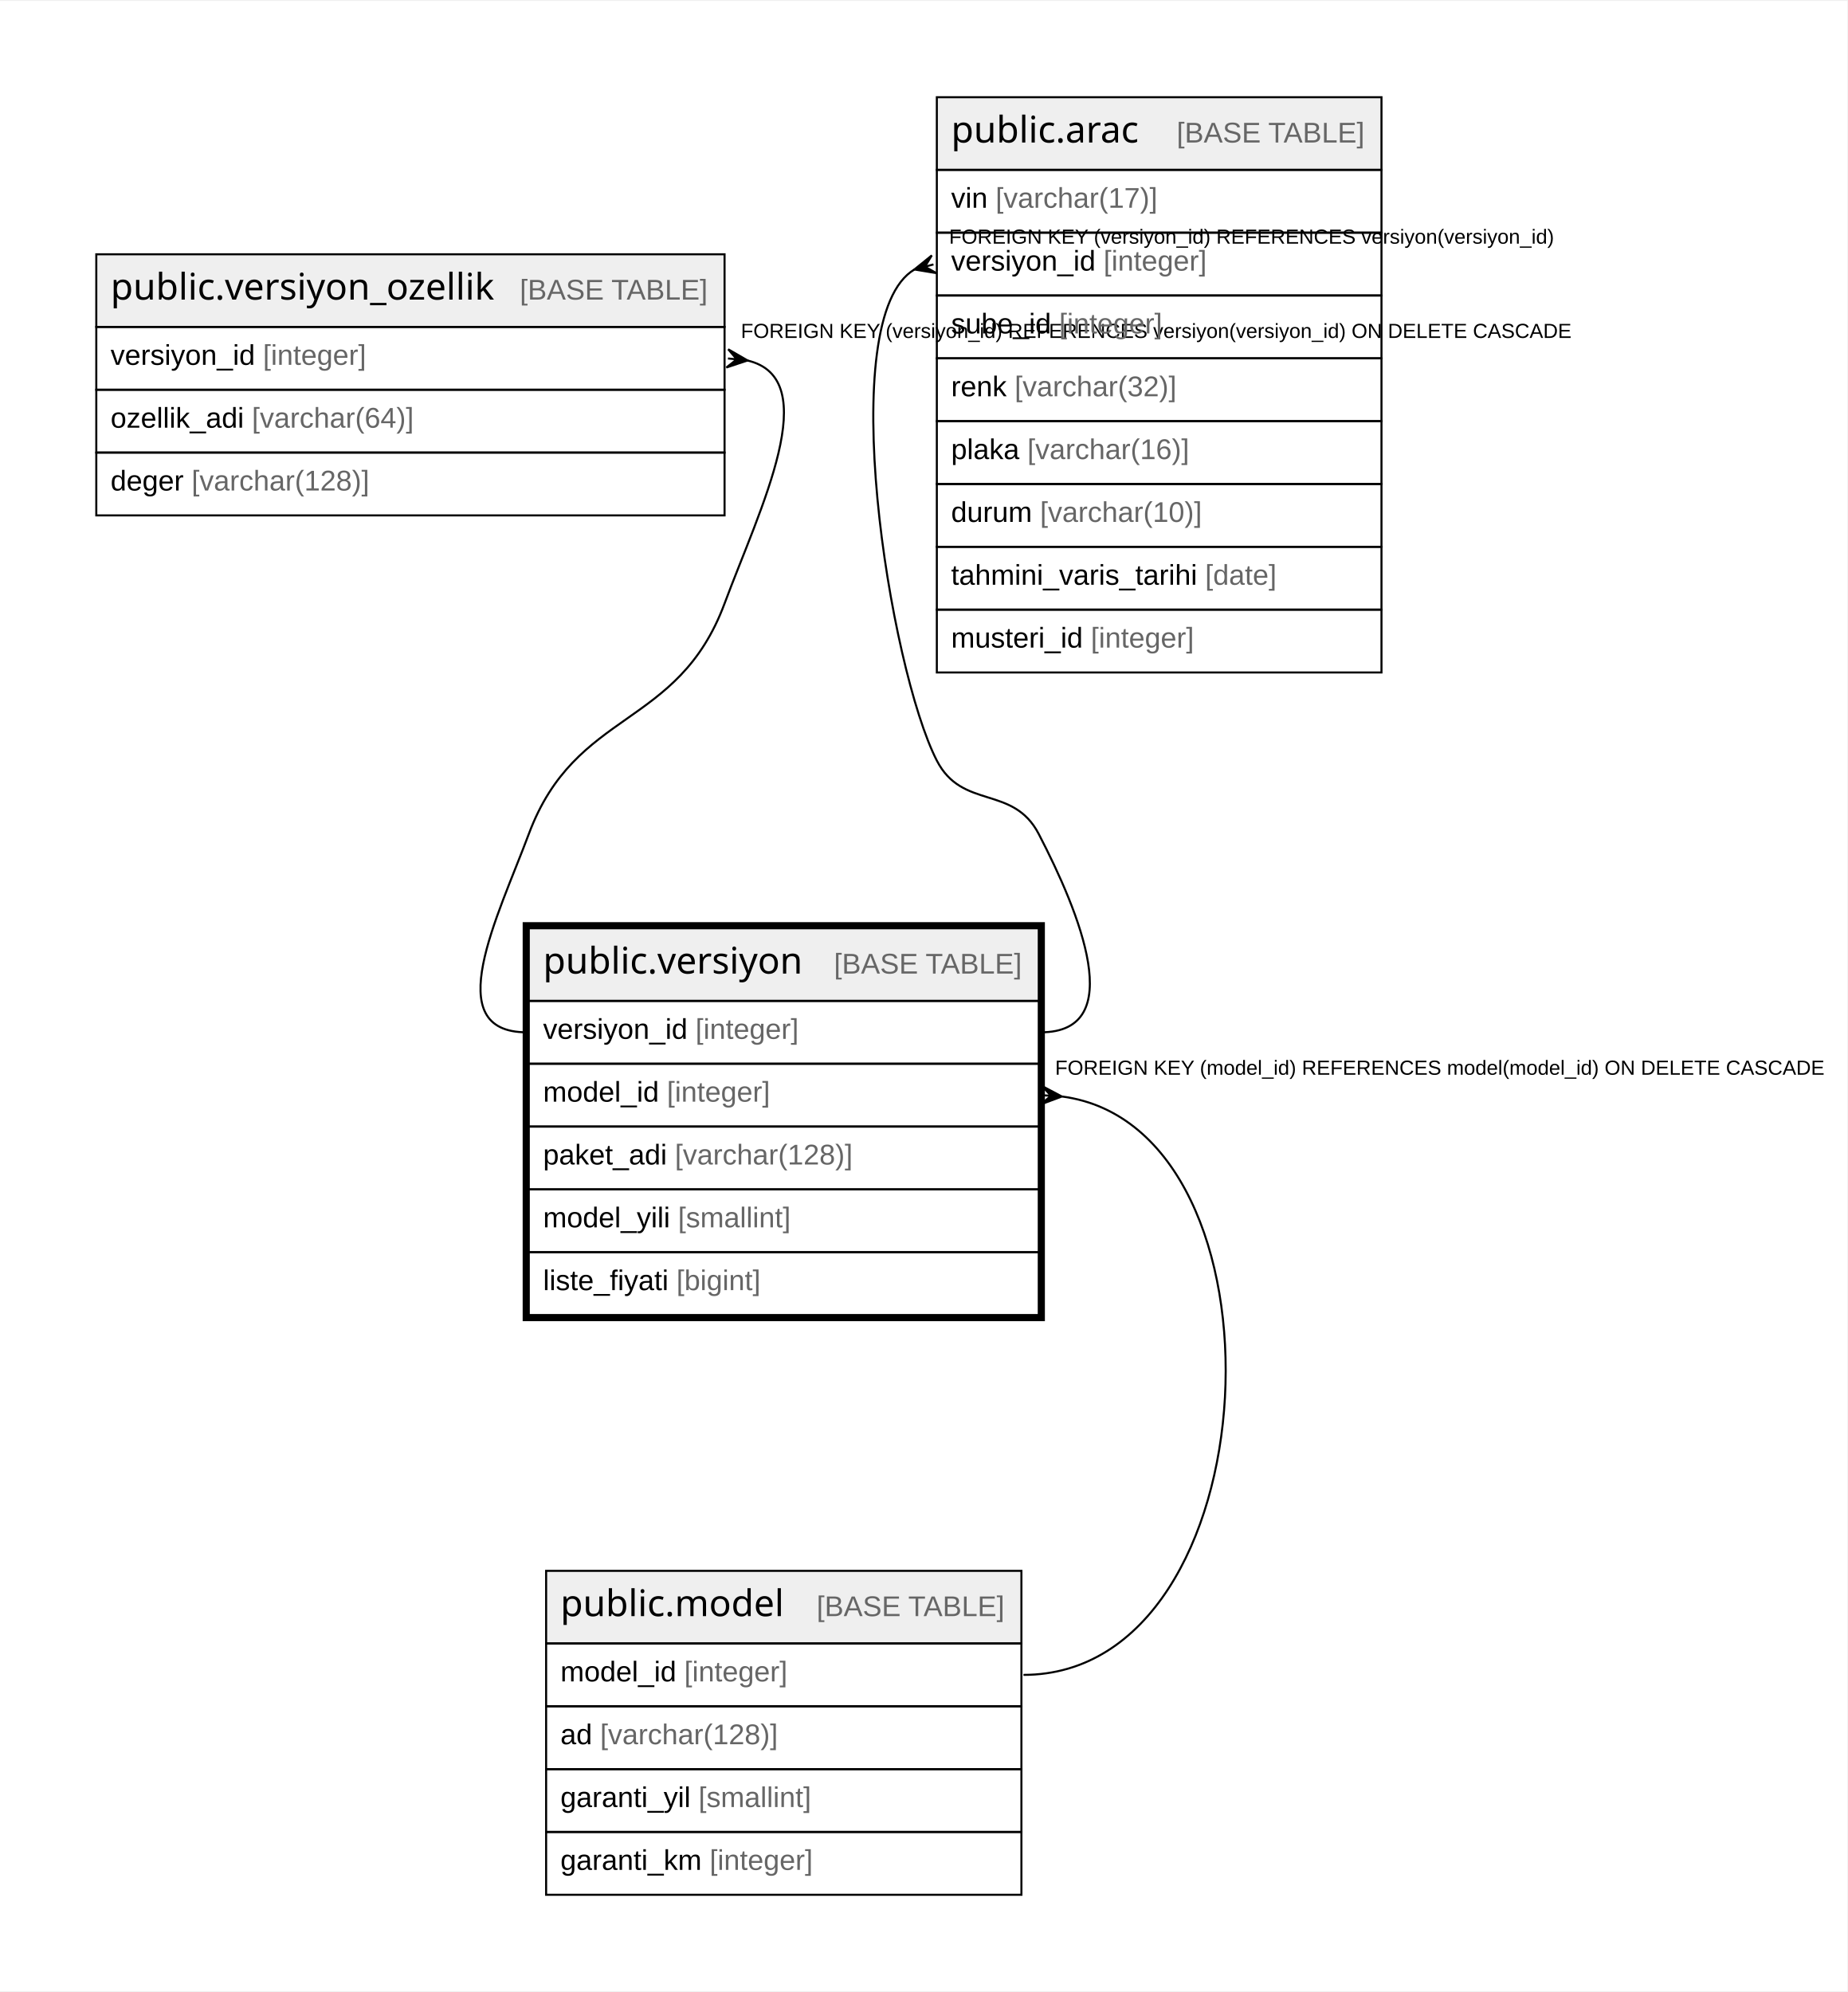
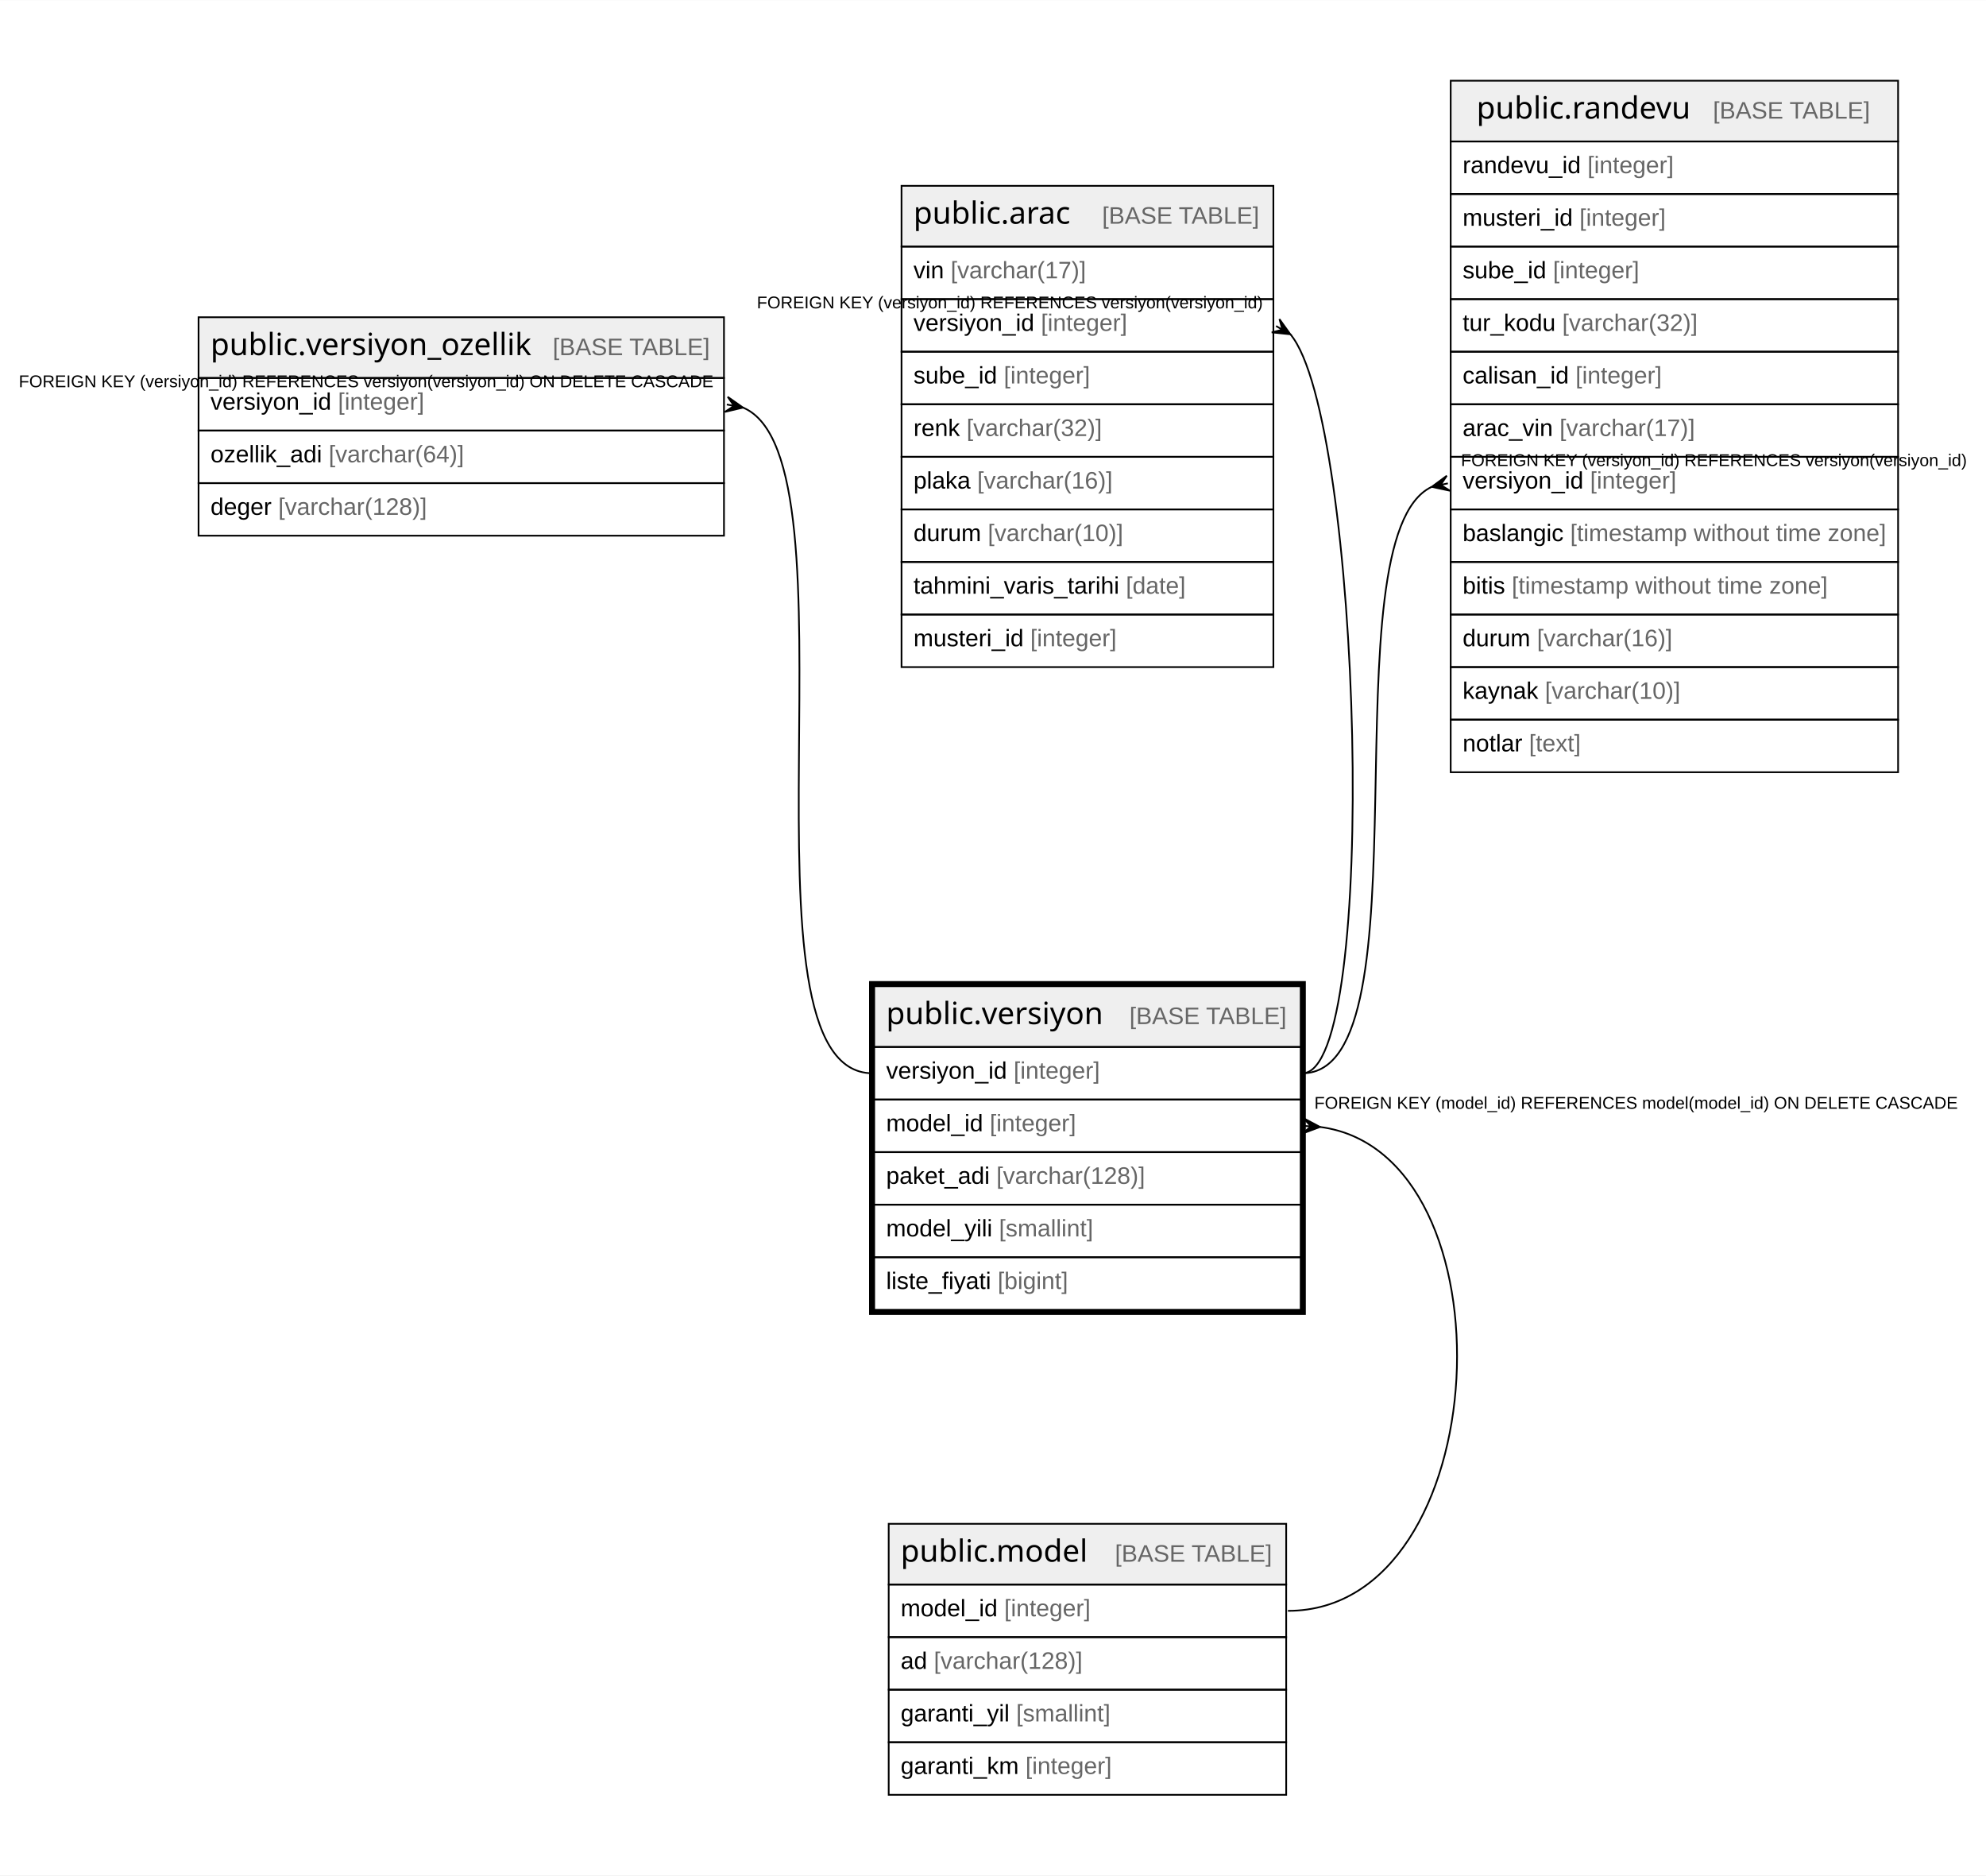
- <svg xmlns="http://www.w3.org/2000/svg" width="905pt" height="976pt" viewBox="0.00 0.00 905.48 975.60">
-   <g id="graph0" class="graph" transform="scale(1 1) rotate(0) translate(4 971.6)">
-     <polygon fill="white" stroke="none" points="-4,4 -4,-971.6 901.48,-971.6 901.48,4 -4,4" />
+ <svg xmlns="http://www.w3.org/2000/svg" width="1164pt" height="1099pt" viewBox="0.00 0.00 1163.98 1098.80">
+   <g id="graph0" class="graph" transform="scale(1 1) rotate(0) translate(4 1094.8)">
+     <polygon fill="white" stroke="none" points="-4,4 -4,-1094.8 1159.98,-1094.8 1159.98,4 -4,4" />
    <g id="node1" class="node">
-       <polygon fill="#efefef" stroke="none" points="255.19,-481.4 255.19,-517 505.16,-517 505.16,-481.4 255.19,-481.4" />
-       <polygon fill="none" stroke="black" points="255.19,-481.4 255.19,-517 505.16,-517 505.16,-481.4 255.19,-481.4" />
-       <text text-anchor="start" x="262.19" y="-494.8" font-family="Arial Bold" font-size="18.00">public.versiyon</text>
-       <text text-anchor="start" x="373.67" y="-494.8" font-family="Arial" font-size="14.00">    </text>
-       <text text-anchor="start" x="404.79" y="-494.8" font-family="Arial" font-size="14.00" fill="#666666">[BASE TABLE]</text>
-       <polygon fill="none" stroke="black" points="255.19,-450.6 255.19,-481.4 505.16,-481.4 505.16,-450.6 255.19,-450.6" />
-       <text text-anchor="start" x="262.19" y="-462.8" font-family="Arial" font-size="14.00">versiyon_id </text>
-       <text text-anchor="start" x="336.89" y="-462.8" font-family="Arial" font-size="14.00" fill="#666666">[integer]</text>
-       <polygon fill="none" stroke="black" points="255.19,-419.8 255.19,-450.6 505.16,-450.6 505.16,-419.8 255.19,-419.8" />
-       <text text-anchor="start" x="262.19" y="-432" font-family="Arial" font-size="14.00">model_id </text>
-       <text text-anchor="start" x="322.89" y="-432" font-family="Arial" font-size="14.00" fill="#666666">[integer]</text>
-       <polygon fill="none" stroke="black" points="255.19,-389 255.19,-419.8 505.16,-419.8 505.16,-389 255.19,-389" />
-       <text text-anchor="start" x="262.19" y="-401.2" font-family="Arial" font-size="14.00">paket_adi </text>
-       <text text-anchor="start" x="326.8" y="-401.2" font-family="Arial" font-size="14.00" fill="#666666">[varchar(128)]</text>
-       <polygon fill="none" stroke="black" points="255.19,-358.2 255.19,-389 505.16,-389 505.16,-358.2 255.19,-358.2" />
-       <text text-anchor="start" x="262.19" y="-370.4" font-family="Arial" font-size="14.00">model_yili </text>
-       <text text-anchor="start" x="328.33" y="-370.4" font-family="Arial" font-size="14.00" fill="#666666">[smallint]</text>
-       <polygon fill="none" stroke="black" points="255.19,-327.4 255.19,-358.2 505.16,-358.2 505.16,-327.4 255.19,-327.4" />
-       <text text-anchor="start" x="262.19" y="-339.6" font-family="Arial" font-size="14.00">liste_fiyati </text>
-       <text text-anchor="start" x="327.55" y="-339.6" font-family="Arial" font-size="14.00" fill="#666666">[bigint]</text>
-       <polygon fill="none" stroke="black" stroke-width="3" points="253.69,-325.9 253.69,-518.5 506.66,-518.5 506.66,-325.9 253.69,-325.9" />
+       <polygon fill="#efefef" stroke="none" points="508.36,-481.4 508.36,-517 758.33,-517 758.33,-481.4 508.36,-481.4" />
+       <polygon fill="none" stroke="black" points="508.36,-481.4 508.36,-517 758.33,-517 758.33,-481.4 508.36,-481.4" />
+       <text text-anchor="start" x="515.36" y="-494.8" font-family="Arial Bold" font-size="18.00">public.versiyon</text>
+       <text text-anchor="start" x="626.84" y="-494.8" font-family="Arial" font-size="14.00">    </text>
+       <text text-anchor="start" x="657.96" y="-494.8" font-family="Arial" font-size="14.00" fill="#666666">[BASE TABLE]</text>
+       <polygon fill="none" stroke="black" points="508.36,-450.6 508.36,-481.4 758.33,-481.4 758.33,-450.6 508.36,-450.6" />
+       <text text-anchor="start" x="515.36" y="-462.8" font-family="Arial" font-size="14.00">versiyon_id </text>
+       <text text-anchor="start" x="590.07" y="-462.8" font-family="Arial" font-size="14.00" fill="#666666">[integer]</text>
+       <polygon fill="none" stroke="black" points="508.36,-419.8 508.36,-450.6 758.33,-450.6 758.33,-419.8 508.36,-419.8" />
+       <text text-anchor="start" x="515.36" y="-432" font-family="Arial" font-size="14.00">model_id </text>
+       <text text-anchor="start" x="576.07" y="-432" font-family="Arial" font-size="14.00" fill="#666666">[integer]</text>
+       <polygon fill="none" stroke="black" points="508.36,-389 508.36,-419.8 758.33,-419.8 758.33,-389 508.36,-389" />
+       <text text-anchor="start" x="515.36" y="-401.2" font-family="Arial" font-size="14.00">paket_adi </text>
+       <text text-anchor="start" x="579.97" y="-401.2" font-family="Arial" font-size="14.00" fill="#666666">[varchar(128)]</text>
+       <polygon fill="none" stroke="black" points="508.36,-358.2 508.36,-389 758.33,-389 758.33,-358.2 508.36,-358.2" />
+       <text text-anchor="start" x="515.36" y="-370.4" font-family="Arial" font-size="14.00">model_yili </text>
+       <text text-anchor="start" x="581.5" y="-370.4" font-family="Arial" font-size="14.00" fill="#666666">[smallint]</text>
+       <polygon fill="none" stroke="black" points="508.36,-327.4 508.36,-358.2 758.33,-358.2 758.33,-327.4 508.36,-327.4" />
+       <text text-anchor="start" x="515.36" y="-339.6" font-family="Arial" font-size="14.00">liste_fiyati </text>
+       <text text-anchor="start" x="580.72" y="-339.6" font-family="Arial" font-size="14.00" fill="#666666">[bigint]</text>
+       <polygon fill="none" stroke="black" stroke-width="3" points="506.86,-325.9 506.86,-518.5 759.83,-518.5 759.83,-325.9 506.86,-325.9" />
+     </g>
+     <g id="node5" class="node">
+       <polygon fill="#efefef" stroke="none" points="516.86,-166.4 516.86,-202 749.83,-202 749.83,-166.4 516.86,-166.4" />
+       <polygon fill="none" stroke="black" points="516.86,-166.4 516.86,-202 749.83,-202 749.83,-166.4 516.86,-166.4" />
+       <text text-anchor="start" x="523.86" y="-179.8" font-family="Arial Bold" font-size="18.00">public.model</text>
+       <text text-anchor="start" x="618.35" y="-179.8" font-family="Arial" font-size="14.00">    </text>
+       <text text-anchor="start" x="649.46" y="-179.8" font-family="Arial" font-size="14.00" fill="#666666">[BASE TABLE]</text>
+       <polygon fill="none" stroke="black" points="516.86,-135.6 516.86,-166.4 749.83,-166.4 749.83,-135.6 516.86,-135.6" />
+       <text text-anchor="start" x="523.86" y="-147.8" font-family="Arial" font-size="14.00">model_id </text>
+       <text text-anchor="start" x="584.57" y="-147.8" font-family="Arial" font-size="14.00" fill="#666666">[integer]</text>
+       <polygon fill="none" stroke="black" points="516.86,-104.8 516.86,-135.6 749.83,-135.6 749.83,-104.8 516.86,-104.8" />
+       <text text-anchor="start" x="523.86" y="-117" font-family="Arial" font-size="14.00">ad </text>
+       <text text-anchor="start" x="543.32" y="-117" font-family="Arial" font-size="14.00" fill="#666666">[varchar(128)]</text>
+       <polygon fill="none" stroke="black" points="516.86,-74 516.86,-104.8 749.83,-104.8 749.83,-74 516.86,-74" />
+       <text text-anchor="start" x="523.86" y="-86.2" font-family="Arial" font-size="14.00">garanti_yil </text>
+       <text text-anchor="start" x="591.57" y="-86.2" font-family="Arial" font-size="14.00" fill="#666666">[smallint]</text>
+       <polygon fill="none" stroke="black" points="516.86,-43.2 516.86,-74 749.83,-74 749.83,-43.2 516.86,-43.2" />
+       <text text-anchor="start" x="523.86" y="-55.4" font-family="Arial" font-size="14.00">garanti_km </text>
+       <text text-anchor="start" x="597.01" y="-55.4" font-family="Arial" font-size="14.00" fill="#666666">[integer]</text>
+     </g>
+     <g id="edge4" class="edge">
+       <path fill="none" stroke="black" d="M769.75,-434.53C885.13,-419.33 873.62,-151 750.83,-151" />
+       <polygon fill="black" stroke="black" points="769.65,-434.54 759.38,-430.69 764.32,-434.88 760,-435.16 760,-435.16 760,-435.16 764.32,-434.88 759.96,-439.67 769.65,-434.54" />
+       <text text-anchor="start" x="766.33" y="-445.2" font-family="Arial" font-size="10.00">FOREIGN KEY (model_id) REFERENCES model(model_id) ON DELETE CASCADE</text>
+     </g>
+     <g id="node2" class="node">
+       <polygon fill="#efefef" stroke="none" points="112.37,-873.4 112.37,-909 420.32,-909 420.32,-873.4 112.37,-873.4" />
+       <polygon fill="none" stroke="black" points="112.37,-873.4 112.37,-909 420.32,-909 420.32,-873.4 112.37,-873.4" />
+       <text text-anchor="start" x="119.37" y="-886.8" font-family="Arial Bold" font-size="18.00">public.versiyon_ozellik</text>
+       <text text-anchor="start" x="288.83" y="-886.8" font-family="Arial" font-size="14.00">    </text>
+       <text text-anchor="start" x="319.95" y="-886.8" font-family="Arial" font-size="14.00" fill="#666666">[BASE TABLE]</text>
+       <polygon fill="none" stroke="black" points="112.37,-842.6 112.37,-873.4 420.32,-873.4 420.32,-842.6 112.37,-842.6" />
+       <text text-anchor="start" x="119.37" y="-854.8" font-family="Arial" font-size="14.00">versiyon_id </text>
+       <text text-anchor="start" x="194.08" y="-854.8" font-family="Arial" font-size="14.00" fill="#666666">[integer]</text>
+       <polygon fill="none" stroke="black" points="112.37,-811.8 112.37,-842.6 420.32,-842.6 420.32,-811.8 112.37,-811.8" />
+       <text text-anchor="start" x="119.37" y="-824" font-family="Arial" font-size="14.00">ozellik_adi </text>
+       <text text-anchor="start" x="188.63" y="-824" font-family="Arial" font-size="14.00" fill="#666666">[varchar(64)]</text>
+       <polygon fill="none" stroke="black" points="112.37,-781 112.37,-811.8 420.32,-811.8 420.32,-781 112.37,-781" />
+       <text text-anchor="start" x="119.37" y="-793.2" font-family="Arial" font-size="14.00">deger </text>
+       <text text-anchor="start" x="159.07" y="-793.2" font-family="Arial" font-size="14.00" fill="#666666">[varchar(128)]</text>
+     </g>
+     <g id="edge1" class="edge">
+       <path fill="none" stroke="black" d="M431.41,-856.08C503.24,-826.5 421.84,-466 507.36,-466" />
+       <polygon fill="black" stroke="black" points="431.48,-856.06 420.81,-853.52 426.24,-857.06 421.98,-857.87 421.98,-857.87 421.98,-857.87 426.24,-857.06 422.5,-862.36 431.48,-856.06" />
+       <text text-anchor="start" x="7" y="-868" font-family="Arial" font-size="10.00">FOREIGN KEY (versiyon_id) REFERENCES versiyon(versiyon_id) ON DELETE CASCADE</text>
+     </g>
+     <g id="node3" class="node">
+       <polygon fill="#efefef" stroke="none" points="524.38,-950.4 524.38,-986 742.32,-986 742.32,-950.4 524.38,-950.4" />
+       <polygon fill="none" stroke="black" points="524.38,-950.4 524.38,-986 742.32,-986 742.32,-950.4 524.38,-950.4" />
+       <text text-anchor="start" x="531.38" y="-963.8" font-family="Arial Bold" font-size="18.00">public.arac</text>
+       <text text-anchor="start" x="610.83" y="-963.8" font-family="Arial" font-size="14.00">    </text>
+       <text text-anchor="start" x="641.95" y="-963.8" font-family="Arial" font-size="14.00" fill="#666666">[BASE TABLE]</text>
+       <polygon fill="none" stroke="black" points="524.38,-919.6 524.38,-950.4 742.32,-950.4 742.32,-919.6 524.38,-919.6" />
+       <text text-anchor="start" x="531.38" y="-931.8" font-family="Arial" font-size="14.00">vin </text>
+       <text text-anchor="start" x="553.16" y="-931.8" font-family="Arial" font-size="14.00" fill="#666666">[varchar(17)]</text>
+       <polygon fill="none" stroke="black" points="524.38,-888.8 524.38,-919.6 742.32,-919.6 742.32,-888.8 524.38,-888.8" />
+       <text text-anchor="start" x="531.38" y="-901" font-family="Arial" font-size="14.00">versiyon_id </text>
+       <text text-anchor="start" x="606.08" y="-901" font-family="Arial" font-size="14.00" fill="#666666">[integer]</text>
+       <polygon fill="none" stroke="black" points="524.38,-858 524.38,-888.8 742.32,-888.8 742.32,-858 524.38,-858" />
+       <text text-anchor="start" x="531.38" y="-870.2" font-family="Arial" font-size="14.00">sube_id </text>
+       <text text-anchor="start" x="584.31" y="-870.2" font-family="Arial" font-size="14.00" fill="#666666">[integer]</text>
+       <polygon fill="none" stroke="black" points="524.38,-827.2 524.38,-858 742.32,-858 742.32,-827.2 524.38,-827.2" />
+       <text text-anchor="start" x="531.38" y="-839.4" font-family="Arial" font-size="14.00">renk </text>
+       <text text-anchor="start" x="562.5" y="-839.4" font-family="Arial" font-size="14.00" fill="#666666">[varchar(32)]</text>
+       <polygon fill="none" stroke="black" points="524.38,-796.4 524.38,-827.2 742.32,-827.2 742.32,-796.4 524.38,-796.4" />
+       <text text-anchor="start" x="531.38" y="-808.6" font-family="Arial" font-size="14.00">plaka </text>
+       <text text-anchor="start" x="568.74" y="-808.6" font-family="Arial" font-size="14.00" fill="#666666">[varchar(16)]</text>
+       <polygon fill="none" stroke="black" points="524.38,-765.6 524.38,-796.4 742.32,-796.4 742.32,-765.6 524.38,-765.6" />
+       <text text-anchor="start" x="531.38" y="-777.8" font-family="Arial" font-size="14.00">durum </text>
+       <text text-anchor="start" x="574.95" y="-777.8" font-family="Arial" font-size="14.00" fill="#666666">[varchar(10)]</text>
+       <polygon fill="none" stroke="black" points="524.38,-734.8 524.38,-765.6 742.32,-765.6 742.32,-734.8 524.38,-734.8" />
+       <text text-anchor="start" x="531.38" y="-747" font-family="Arial" font-size="14.00">tahmini_varis_tarihi </text>
+       <text text-anchor="start" x="655.87" y="-747" font-family="Arial" font-size="14.00" fill="#666666">[date]</text>
+       <polygon fill="none" stroke="black" points="524.38,-704 524.38,-734.8 742.32,-734.8 742.32,-704 524.38,-704" />
+       <text text-anchor="start" x="531.38" y="-716.2" font-family="Arial" font-size="14.00">musteri_id </text>
+       <text text-anchor="start" x="599.85" y="-716.2" font-family="Arial" font-size="14.00" fill="#666666">[integer]</text>
+     </g>
+     <g id="edge2" class="edge">
+       <path fill="none" stroke="black" d="M752.32,-898.97C793.84,-849.53 804.91,-466 759.33,-466" />
+       <polygon fill="black" stroke="black" points="752.26,-899.01 741.35,-900.14 747.64,-901.69 743.9,-903.86 743.9,-903.86 743.9,-903.86 747.64,-901.69 745.87,-907.92 752.26,-899.01" />
+       <text text-anchor="start" x="439.58" y="-914.2" font-family="Arial" font-size="10.00">FOREIGN KEY (versiyon_id) REFERENCES versiyon(versiyon_id)</text>
    </g>
    <g id="node4" class="node">
-       <polygon fill="#efefef" stroke="none" points="263.69,-166.4 263.69,-202 496.66,-202 496.66,-166.4 263.69,-166.4" />
-       <polygon fill="none" stroke="black" points="263.69,-166.4 263.69,-202 496.66,-202 496.66,-166.4 263.69,-166.4" />
-       <text text-anchor="start" x="270.69" y="-179.8" font-family="Arial Bold" font-size="18.00">public.model</text>
-       <text text-anchor="start" x="365.17" y="-179.8" font-family="Arial" font-size="14.00">    </text>
-       <text text-anchor="start" x="396.29" y="-179.8" font-family="Arial" font-size="14.00" fill="#666666">[BASE TABLE]</text>
-       <polygon fill="none" stroke="black" points="263.69,-135.6 263.69,-166.4 496.66,-166.4 496.66,-135.6 263.69,-135.6" />
-       <text text-anchor="start" x="270.69" y="-147.8" font-family="Arial" font-size="14.00">model_id </text>
-       <text text-anchor="start" x="331.39" y="-147.8" font-family="Arial" font-size="14.00" fill="#666666">[integer]</text>
-       <polygon fill="none" stroke="black" points="263.69,-104.8 263.69,-135.6 496.66,-135.6 496.66,-104.8 263.69,-104.8" />
-       <text text-anchor="start" x="270.69" y="-117" font-family="Arial" font-size="14.00">ad </text>
-       <text text-anchor="start" x="290.15" y="-117" font-family="Arial" font-size="14.00" fill="#666666">[varchar(128)]</text>
-       <polygon fill="none" stroke="black" points="263.69,-74 263.69,-104.8 496.66,-104.8 496.66,-74 263.69,-74" />
-       <text text-anchor="start" x="270.69" y="-86.2" font-family="Arial" font-size="14.00">garanti_yil </text>
-       <text text-anchor="start" x="338.39" y="-86.2" font-family="Arial" font-size="14.00" fill="#666666">[smallint]</text>
-       <polygon fill="none" stroke="black" points="263.69,-43.2 263.69,-74 496.66,-74 496.66,-43.2 263.69,-43.2" />
-       <text text-anchor="start" x="270.69" y="-55.4" font-family="Arial" font-size="14.00">garanti_km </text>
-       <text text-anchor="start" x="343.83" y="-55.4" font-family="Arial" font-size="14.00" fill="#666666">[integer]</text>
+       <polygon fill="#efefef" stroke="none" points="846.24,-1012 846.24,-1047.6 1108.46,-1047.6 1108.46,-1012 846.24,-1012" />
+       <polygon fill="none" stroke="black" points="846.24,-1012 846.24,-1047.6 1108.46,-1047.6 1108.46,-1012 846.24,-1012" />
+       <text text-anchor="start" x="861.37" y="-1025.4" font-family="Arial Bold" font-size="18.00">public.randevu</text>
+       <text text-anchor="start" x="968.84" y="-1025.4" font-family="Arial" font-size="14.00">    </text>
+       <text text-anchor="start" x="999.95" y="-1025.4" font-family="Arial" font-size="14.00" fill="#666666">[BASE TABLE]</text>
+       <polygon fill="none" stroke="black" points="846.24,-981.2 846.24,-1012 1108.46,-1012 1108.46,-981.2 846.24,-981.2" />
+       <text text-anchor="start" x="853.24" y="-993.4" font-family="Arial" font-size="14.00">randevu_id </text>
+       <text text-anchor="start" x="926.4" y="-993.4" font-family="Arial" font-size="14.00" fill="#666666">[integer]</text>
+       <polygon fill="none" stroke="black" points="846.24,-950.4 846.24,-981.2 1108.46,-981.2 1108.46,-950.4 846.24,-950.4" />
+       <text text-anchor="start" x="853.24" y="-962.6" font-family="Arial" font-size="14.00">musteri_id </text>
+       <text text-anchor="start" x="921.7" y="-962.6" font-family="Arial" font-size="14.00" fill="#666666">[integer]</text>
+       <polygon fill="none" stroke="black" points="846.24,-919.6 846.24,-950.4 1108.46,-950.4 1108.46,-919.6 846.24,-919.6" />
+       <text text-anchor="start" x="853.24" y="-931.8" font-family="Arial" font-size="14.00">sube_id </text>
+       <text text-anchor="start" x="906.17" y="-931.8" font-family="Arial" font-size="14.00" fill="#666666">[integer]</text>
+       <polygon fill="none" stroke="black" points="846.24,-888.8 846.24,-919.6 1108.46,-919.6 1108.46,-888.8 846.24,-888.8" />
+       <text text-anchor="start" x="853.24" y="-901" font-family="Arial" font-size="14.00">tur_kodu </text>
+       <text text-anchor="start" x="911.61" y="-901" font-family="Arial" font-size="14.00" fill="#666666">[varchar(32)]</text>
+       <polygon fill="none" stroke="black" points="846.24,-858 846.24,-888.8 1108.46,-888.8 1108.46,-858 846.24,-858" />
+       <text text-anchor="start" x="853.24" y="-870.2" font-family="Arial" font-size="14.00">calisan_id </text>
+       <text text-anchor="start" x="919.39" y="-870.2" font-family="Arial" font-size="14.00" fill="#666666">[integer]</text>
+       <polygon fill="none" stroke="black" points="846.24,-827.2 846.24,-858 1108.46,-858 1108.46,-827.2 846.24,-827.2" />
+       <text text-anchor="start" x="853.24" y="-839.4" font-family="Arial" font-size="14.00">arac_vin </text>
+       <text text-anchor="start" x="910.04" y="-839.4" font-family="Arial" font-size="14.00" fill="#666666">[varchar(17)]</text>
+       <polygon fill="none" stroke="black" points="846.24,-796.4 846.24,-827.2 1108.46,-827.2 1108.46,-796.4 846.24,-796.4" />
+       <text text-anchor="start" x="853.24" y="-808.6" font-family="Arial" font-size="14.00">versiyon_id </text>
+       <text text-anchor="start" x="927.94" y="-808.6" font-family="Arial" font-size="14.00" fill="#666666">[integer]</text>
+       <polygon fill="none" stroke="black" points="846.24,-765.6 846.24,-796.4 1108.46,-796.4 1108.46,-765.6 846.24,-765.6" />
+       <text text-anchor="start" x="853.24" y="-777.8" font-family="Arial" font-size="14.00">baslangic </text>
+       <text text-anchor="start" x="916.28" y="-777.8" font-family="Arial" font-size="14.00" fill="#666666">[timestamp without time zone]</text>
+       <polygon fill="none" stroke="black" points="846.24,-734.8 846.24,-765.6 1108.46,-765.6 1108.46,-734.8 846.24,-734.8" />
+       <text text-anchor="start" x="853.24" y="-747" font-family="Arial" font-size="14.00">bitis </text>
+       <text text-anchor="start" x="882.02" y="-747" font-family="Arial" font-size="14.00" fill="#666666">[timestamp without time zone]</text>
+       <polygon fill="none" stroke="black" points="846.24,-704 846.24,-734.8 1108.46,-734.8 1108.46,-704 846.24,-704" />
+       <text text-anchor="start" x="853.24" y="-716.2" font-family="Arial" font-size="14.00">durum </text>
+       <text text-anchor="start" x="896.81" y="-716.2" font-family="Arial" font-size="14.00" fill="#666666">[varchar(16)]</text>
+       <polygon fill="none" stroke="black" points="846.24,-673.2 846.24,-704 1108.46,-704 1108.46,-673.2 846.24,-673.2" />
+       <text text-anchor="start" x="853.24" y="-685.4" font-family="Arial" font-size="14.00">kaynak </text>
+       <text text-anchor="start" x="901.48" y="-685.4" font-family="Arial" font-size="14.00" fill="#666666">[varchar(10)]</text>
+       <polygon fill="none" stroke="black" points="846.24,-642.4 846.24,-673.2 1108.46,-673.2 1108.46,-642.4 846.24,-642.4" />
+       <text text-anchor="start" x="853.24" y="-654.6" font-family="Arial" font-size="14.00">notlar </text>
+       <text text-anchor="start" x="892.15" y="-654.6" font-family="Arial" font-size="14.00" fill="#666666">[text]</text>
    </g>
    <g id="edge3" class="edge">
-       <path fill="none" stroke="black" d="M516.57,-434.53C631.95,-419.33 620.45,-151 497.66,-151" />
-       <polygon fill="black" stroke="black" points="516.47,-434.54 506.2,-430.69 511.15,-434.88 506.83,-435.16 506.83,-435.16 506.83,-435.16 511.15,-434.88 506.78,-439.67 516.47,-434.54" />
-       <text text-anchor="start" x="513.16" y="-445.2" font-family="Arial" font-size="10.00">FOREIGN KEY (model_id) REFERENCES model(model_id) ON DELETE CASCADE</text>
-     </g>
-     <g id="node2" class="node">
-       <polygon fill="#efefef" stroke="none" points="43.2,-811.8 43.2,-847.4 351.15,-847.4 351.15,-811.8 43.2,-811.8" />
-       <polygon fill="none" stroke="black" points="43.2,-811.8 43.2,-847.4 351.15,-847.4 351.15,-811.8 43.2,-811.8" />
-       <text text-anchor="start" x="50.2" y="-825.2" font-family="Arial Bold" font-size="18.00">public.versiyon_ozellik</text>
-       <text text-anchor="start" x="219.66" y="-825.2" font-family="Arial" font-size="14.00">    </text>
-       <text text-anchor="start" x="250.78" y="-825.2" font-family="Arial" font-size="14.00" fill="#666666">[BASE TABLE]</text>
-       <polygon fill="none" stroke="black" points="43.2,-781 43.2,-811.8 351.15,-811.8 351.15,-781 43.2,-781" />
-       <text text-anchor="start" x="50.2" y="-793.2" font-family="Arial" font-size="14.00">versiyon_id </text>
-       <text text-anchor="start" x="124.9" y="-793.2" font-family="Arial" font-size="14.00" fill="#666666">[integer]</text>
-       <polygon fill="none" stroke="black" points="43.2,-750.2 43.2,-781 351.15,-781 351.15,-750.2 43.2,-750.2" />
-       <text text-anchor="start" x="50.2" y="-762.4" font-family="Arial" font-size="14.00">ozellik_adi </text>
-       <text text-anchor="start" x="119.46" y="-762.4" font-family="Arial" font-size="14.00" fill="#666666">[varchar(64)]</text>
-       <polygon fill="none" stroke="black" points="43.2,-719.4 43.2,-750.2 351.15,-750.2 351.15,-719.4 43.2,-719.4" />
-       <text text-anchor="start" x="50.2" y="-731.6" font-family="Arial" font-size="14.00">deger </text>
-       <text text-anchor="start" x="89.9" y="-731.6" font-family="Arial" font-size="14.00" fill="#666666">[varchar(128)]</text>
-     </g>
-     <g id="edge1" class="edge">
-       <path fill="none" stroke="black" d="M362.13,-795.39C400.63,-786.64 368.47,-722.75 351.15,-676.2 328.18,-614.45 278.23,-624.93 255.19,-563.2 240.09,-522.72 210.99,-466 254.19,-466" />
-       <polygon fill="black" stroke="black" points="362.43,-795.36 352.03,-791.89 357.13,-795.9 352.82,-796.33 352.82,-796.33 352.82,-796.33 357.13,-795.9 352.94,-800.84 362.43,-795.36" />
-       <text text-anchor="start" x="359.15" y="-806.4" font-family="Arial" font-size="10.00">FOREIGN KEY (versiyon_id) REFERENCES versiyon(versiyon_id) ON DELETE CASCADE</text>
-     </g>
-     <g id="node3" class="node">
-       <polygon fill="#efefef" stroke="none" points="455.2,-888.8 455.2,-924.4 673.15,-924.4 673.15,-888.8 455.2,-888.8" />
-       <polygon fill="none" stroke="black" points="455.2,-888.8 455.2,-924.4 673.15,-924.4 673.15,-888.8 455.2,-888.8" />
-       <text text-anchor="start" x="462.2" y="-902.2" font-family="Arial Bold" font-size="18.00">public.arac</text>
-       <text text-anchor="start" x="541.66" y="-902.2" font-family="Arial" font-size="14.00">    </text>
-       <text text-anchor="start" x="572.77" y="-902.2" font-family="Arial" font-size="14.00" fill="#666666">[BASE TABLE]</text>
-       <polygon fill="none" stroke="black" points="455.2,-858 455.2,-888.8 673.15,-888.8 673.15,-858 455.2,-858" />
-       <text text-anchor="start" x="462.2" y="-870.2" font-family="Arial" font-size="14.00">vin </text>
-       <text text-anchor="start" x="483.99" y="-870.2" font-family="Arial" font-size="14.00" fill="#666666">[varchar(17)]</text>
-       <polygon fill="none" stroke="black" points="455.2,-827.2 455.2,-858 673.15,-858 673.15,-827.2 455.2,-827.2" />
-       <text text-anchor="start" x="462.2" y="-839.4" font-family="Arial" font-size="14.00">versiyon_id </text>
-       <text text-anchor="start" x="536.91" y="-839.4" font-family="Arial" font-size="14.00" fill="#666666">[integer]</text>
-       <polygon fill="none" stroke="black" points="455.2,-796.4 455.2,-827.2 673.15,-827.2 673.15,-796.4 455.2,-796.4" />
-       <text text-anchor="start" x="462.2" y="-808.6" font-family="Arial" font-size="14.00">sube_id </text>
-       <text text-anchor="start" x="515.14" y="-808.6" font-family="Arial" font-size="14.00" fill="#666666">[integer]</text>
-       <polygon fill="none" stroke="black" points="455.2,-765.6 455.2,-796.4 673.15,-796.4 673.15,-765.6 455.2,-765.6" />
-       <text text-anchor="start" x="462.2" y="-777.8" font-family="Arial" font-size="14.00">renk </text>
-       <text text-anchor="start" x="493.33" y="-777.8" font-family="Arial" font-size="14.00" fill="#666666">[varchar(32)]</text>
-       <polygon fill="none" stroke="black" points="455.2,-734.8 455.2,-765.6 673.15,-765.6 673.15,-734.8 455.2,-734.8" />
-       <text text-anchor="start" x="462.2" y="-747" font-family="Arial" font-size="14.00">plaka </text>
-       <text text-anchor="start" x="499.56" y="-747" font-family="Arial" font-size="14.00" fill="#666666">[varchar(16)]</text>
-       <polygon fill="none" stroke="black" points="455.2,-704 455.2,-734.8 673.15,-734.8 673.15,-704 455.2,-704" />
-       <text text-anchor="start" x="462.2" y="-716.2" font-family="Arial" font-size="14.00">durum </text>
-       <text text-anchor="start" x="505.78" y="-716.2" font-family="Arial" font-size="14.00" fill="#666666">[varchar(10)]</text>
-       <polygon fill="none" stroke="black" points="455.2,-673.2 455.2,-704 673.15,-704 673.15,-673.2 455.2,-673.2" />
-       <text text-anchor="start" x="462.2" y="-685.4" font-family="Arial" font-size="14.00">tahmini_varis_tarihi </text>
-       <text text-anchor="start" x="586.7" y="-685.4" font-family="Arial" font-size="14.00" fill="#666666">[date]</text>
-       <polygon fill="none" stroke="black" points="455.2,-642.4 455.2,-673.2 673.15,-673.2 673.15,-642.4 455.2,-642.4" />
-       <text text-anchor="start" x="462.2" y="-654.6" font-family="Arial" font-size="14.00">musteri_id </text>
-       <text text-anchor="start" x="530.67" y="-654.6" font-family="Arial" font-size="14.00" fill="#666666">[integer]</text>
-     </g>
-     <g id="edge2" class="edge">
-       <path fill="none" stroke="black" d="M444.27,-839.97C404.24,-816.59 432.15,-644.01 455.2,-599.2 467.73,-574.87 492.56,-587.5 505.16,-563.2 525.05,-524.85 549.36,-466 506.16,-466" />
-       <polygon fill="black" stroke="black" points="444.21,-839.96 452.73,-846.86 449.37,-841.32 453.56,-842.43 453.56,-842.43 453.56,-842.43 449.37,-841.32 455.03,-838.16 444.21,-839.96" />
-       <text text-anchor="start" x="461.2" y="-852.6" font-family="Arial" font-size="10.00">FOREIGN KEY (versiyon_id) REFERENCES versiyon(versiyon_id)</text>
+       <path fill="none" stroke="black" d="M835.07,-809.59C772.52,-780.14 834.8,-466 759.33,-466" />
+       <polygon fill="black" stroke="black" points="835.14,-809.61 843.95,-816.13 840.35,-810.74 844.58,-811.66 844.58,-811.66 844.58,-811.66 840.35,-810.74 845.86,-807.33 835.14,-809.61" />
+       <text text-anchor="start" x="852.24" y="-821.8" font-family="Arial" font-size="10.00">FOREIGN KEY (versiyon_id) REFERENCES versiyon(versiyon_id)</text>
    </g>
  </g>
</svg>
